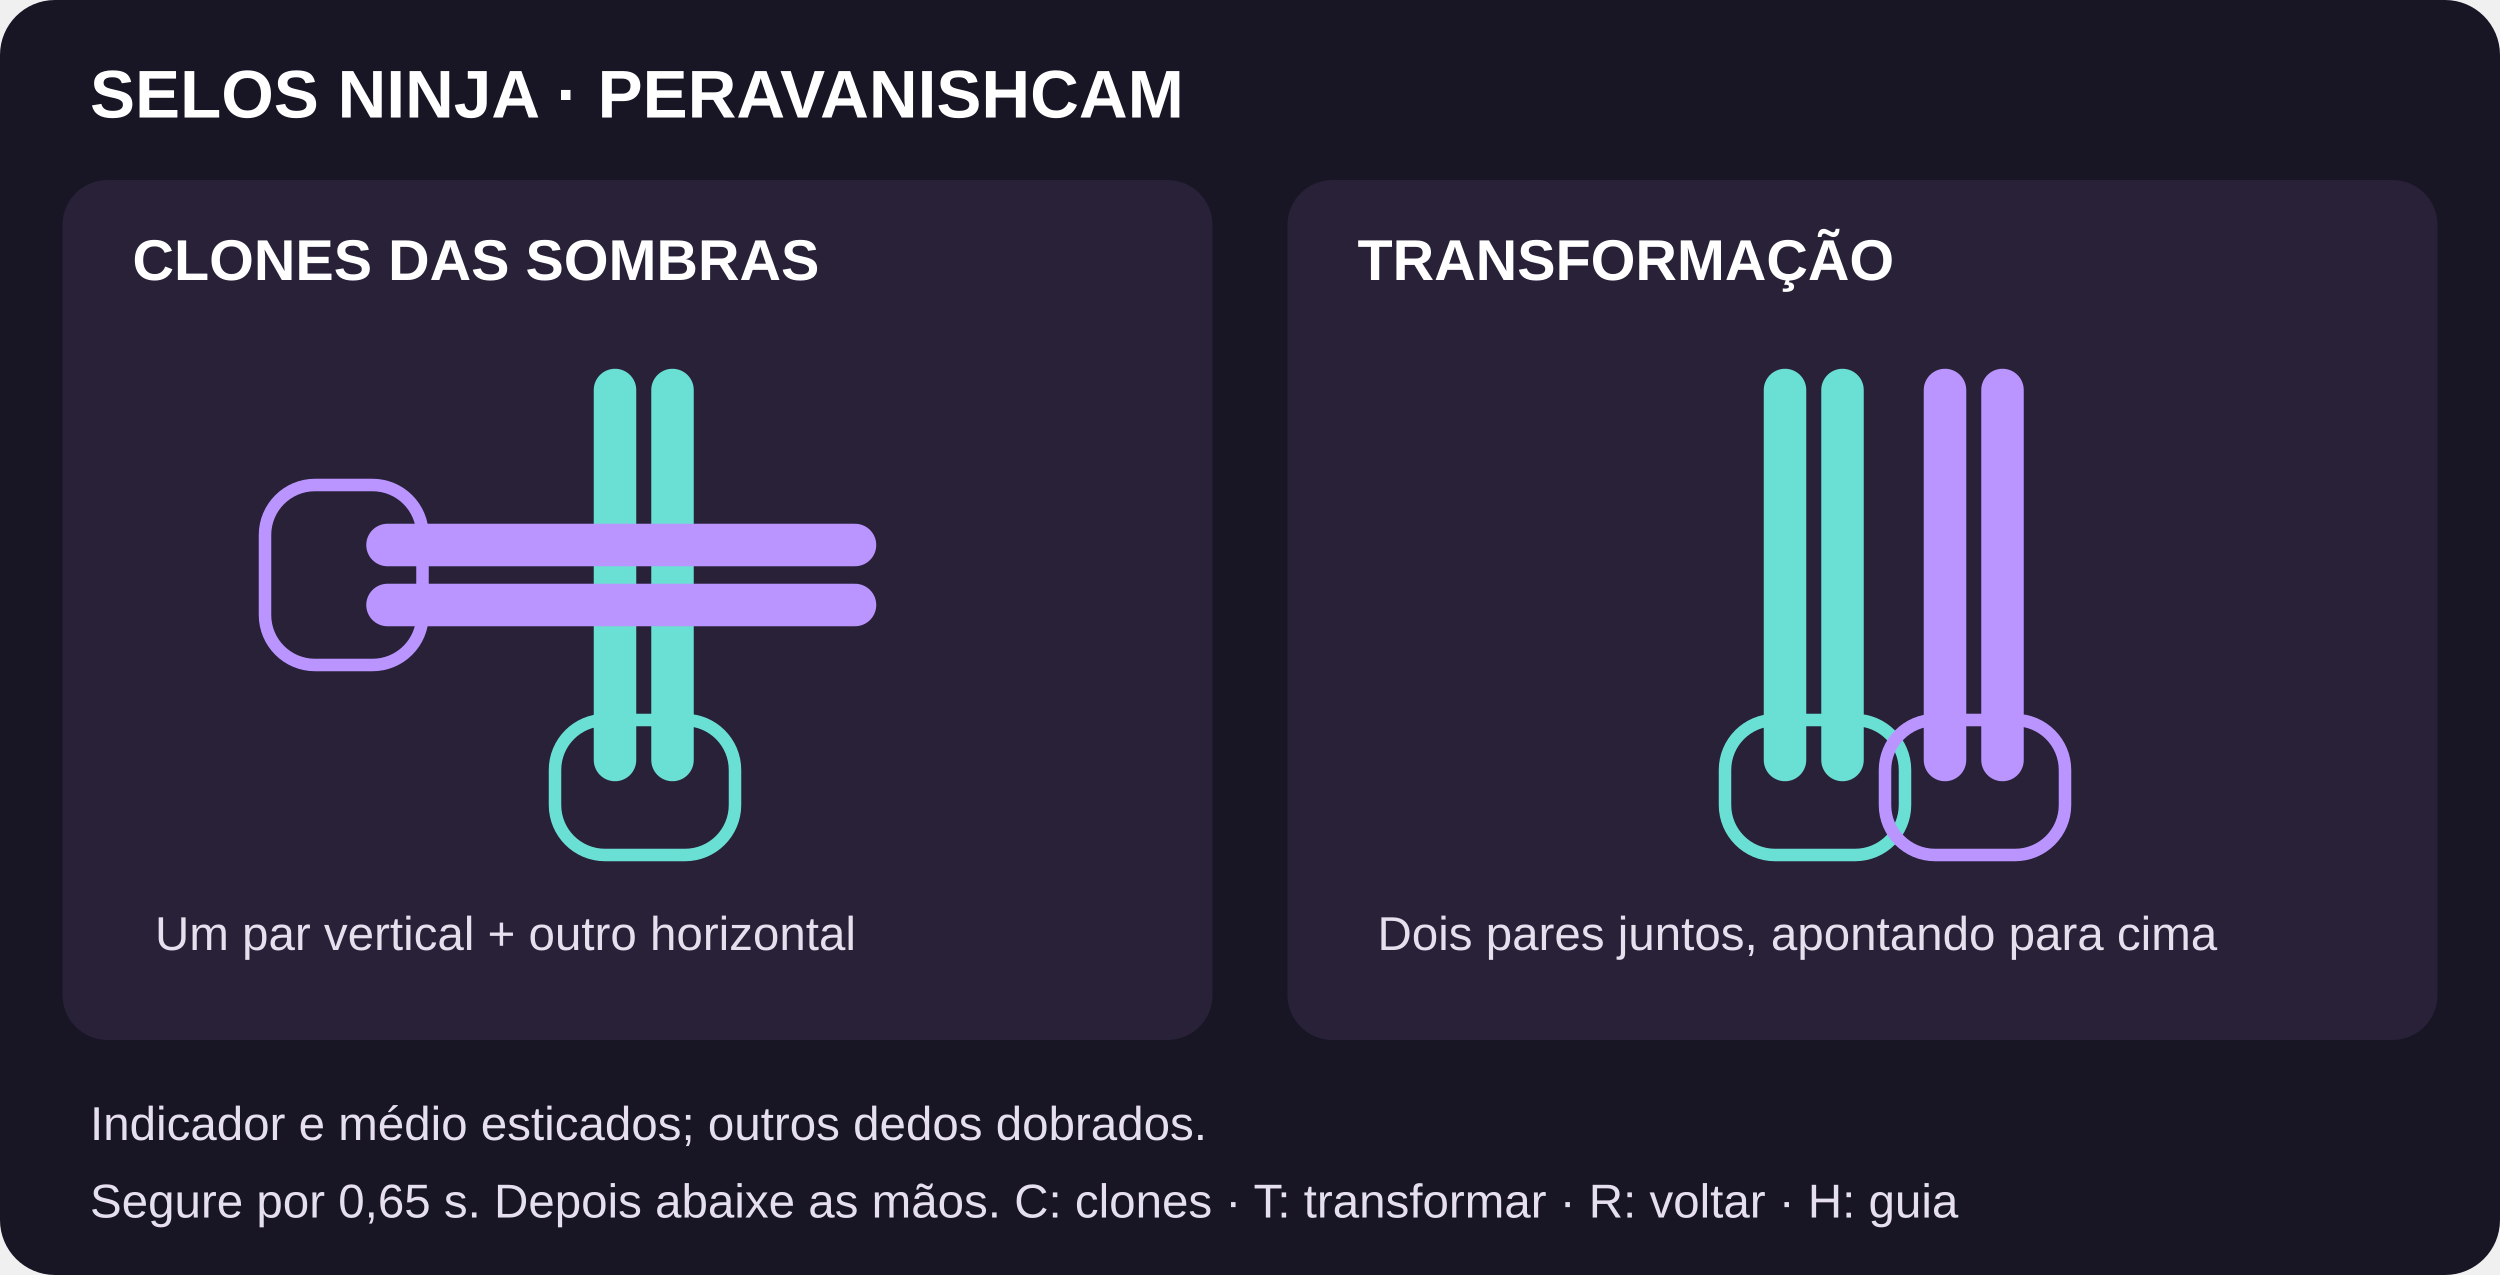
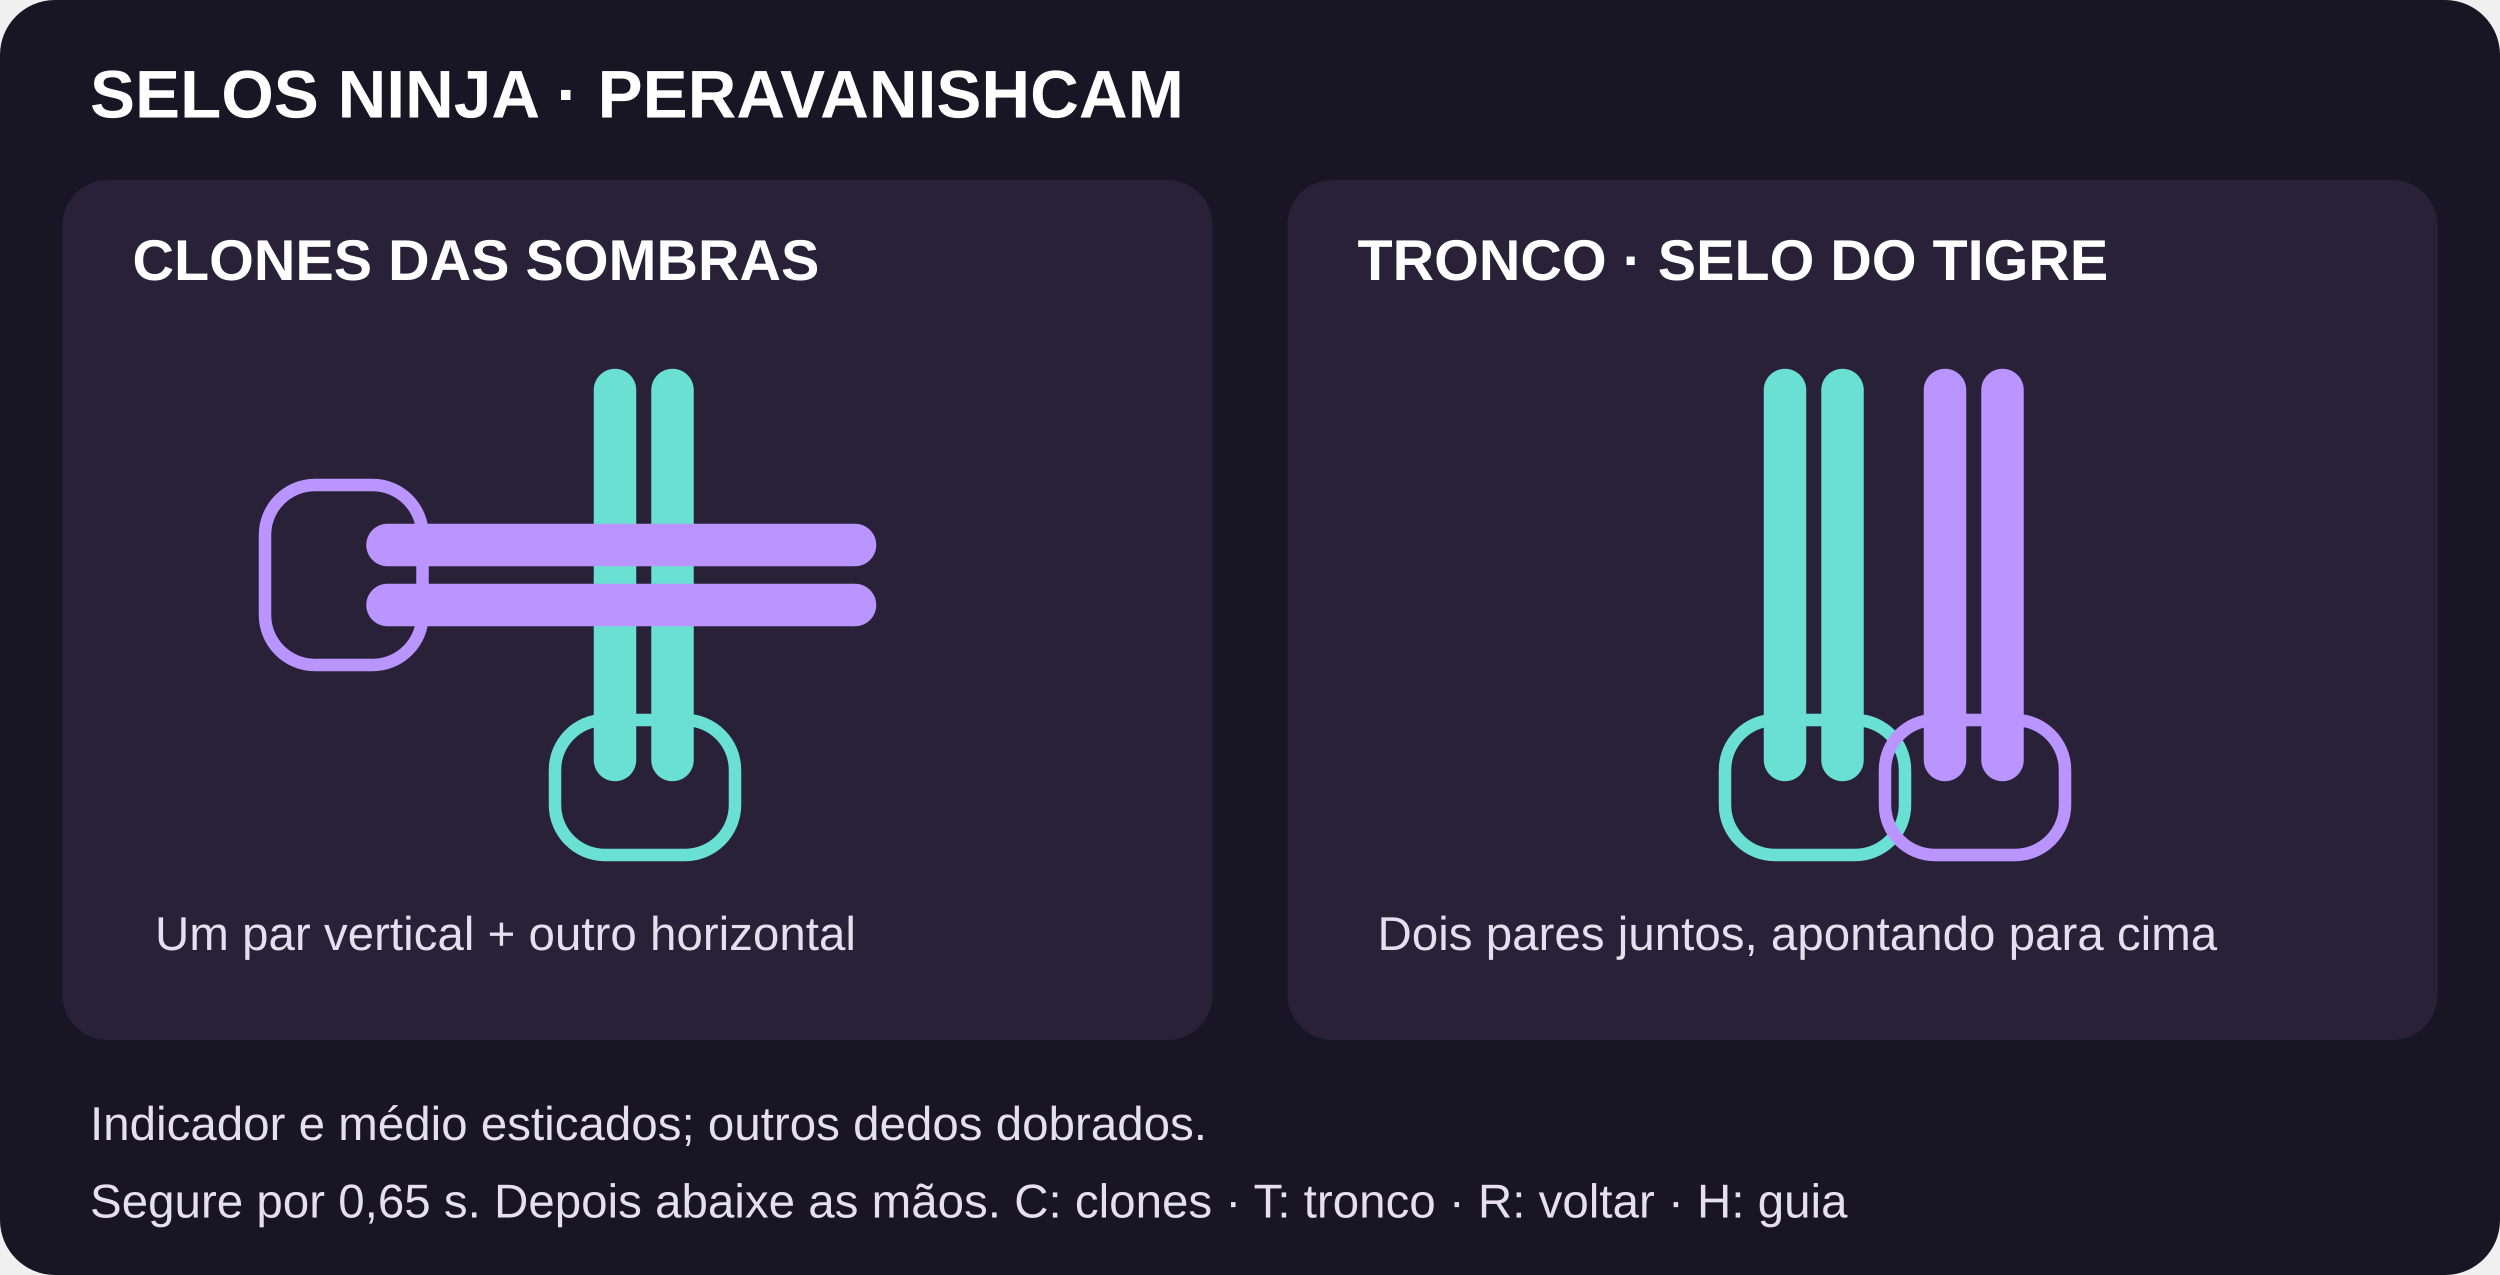
<svg xmlns="http://www.w3.org/2000/svg" width="1000" height="510" viewBox="0 0 1000 510" role="img" aria-labelledby="title desc">
  <rect width="1000" height="510" rx="22" fill="#181525" />
  <text x="36" y="47" fill="#fff" font-family="Arial,sans-serif" font-size="27" font-weight="700">SELOS NINJA · PERAVANISHCAM</text>
  <rect x="25" y="72" width="460" height="344" rx="18" fill="#282138" />
  <rect x="515" y="72" width="460" height="344" rx="18" fill="#282138" />
  <g font-family="Arial,sans-serif" fill="#fff">
    <text x="53" y="112" font-size="23" font-weight="700">CLONES DAS SOMBRAS</text>
-     <text x="543" y="112" font-size="23" font-weight="700">TRANSFORMAÇÃO</text>
+     <text x="543" y="112" font-size="23" font-weight="700">TRONCO · SELO DO TIGRE</text>
  </g>
  <g fill="none" stroke="#6adfd4" stroke-width="17" stroke-linecap="round">
    <path d="M246 304V156M269 304V156" />
    <path d="M714 304V156M737 304V156" />
  </g>
  <g fill="none" stroke="#ba95ff" stroke-width="17" stroke-linecap="round">
    <path d="M155 218H342M155 242H342" />
    <path d="M778 304V156M801 304V156" />
  </g>
  <g fill="none" stroke-width="5">
    <rect x="222" y="288" width="72" height="54" rx="20" stroke="#6adfd4" />
    <rect x="106" y="194" width="63" height="72" rx="20" stroke="#ba95ff" />
    <rect x="690" y="288" width="72" height="54" rx="20" stroke="#6adfd4" />
    <rect x="754" y="288" width="72" height="54" rx="20" stroke="#ba95ff" />
  </g>
  <g font-family="Arial,sans-serif" fill="#e5dfee" font-size="19">
    <text x="62" y="380">Um par vertical + outro horizontal</text>
    <text x="551" y="380">Dois pares juntos, apontando para cima</text>
    <text x="36" y="456">Indicador e médio esticados; outros dedos dobrados.</text>
-     <text x="36" y="487">Segure por 0,65 s. Depois abaixe as mãos.   C: clones · T: transformar · R: voltar · H: guia</text>
+     <text x="36" y="487">Segure por 0,65 s. Depois abaixe as mãos.   C: clones · T: tronco · R: voltar · H: guia</text>
  </g>
</svg>
